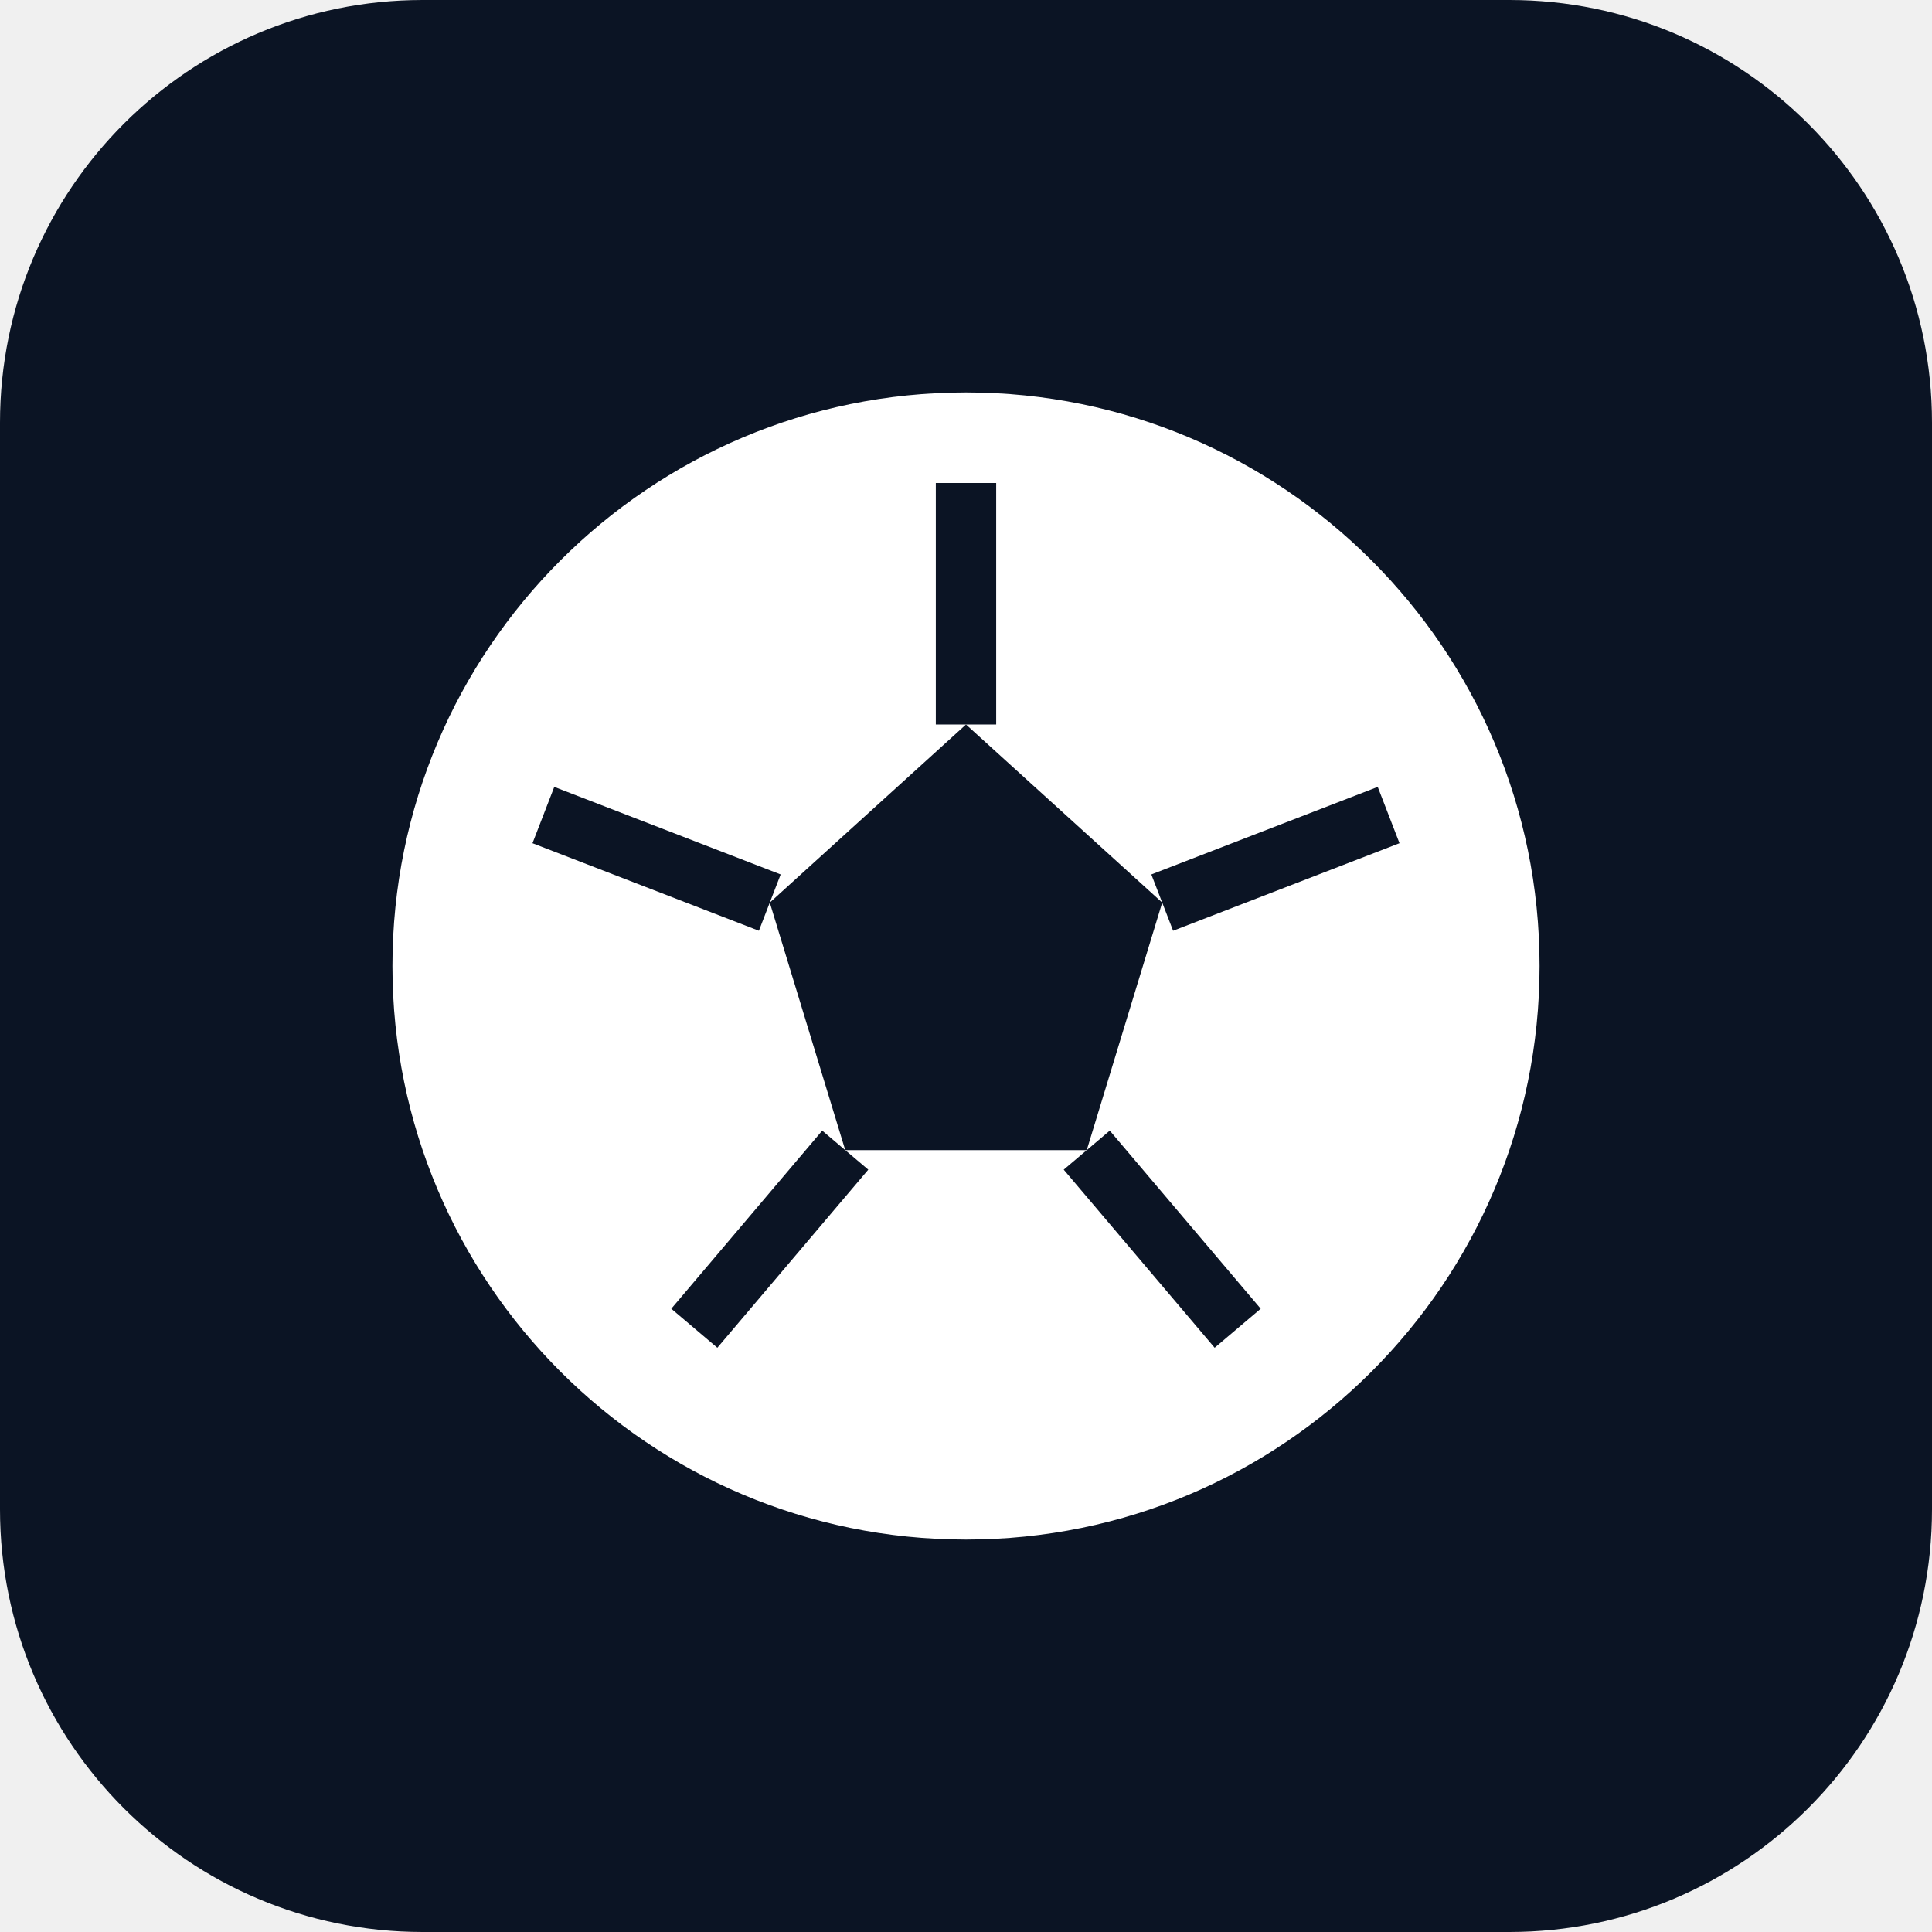
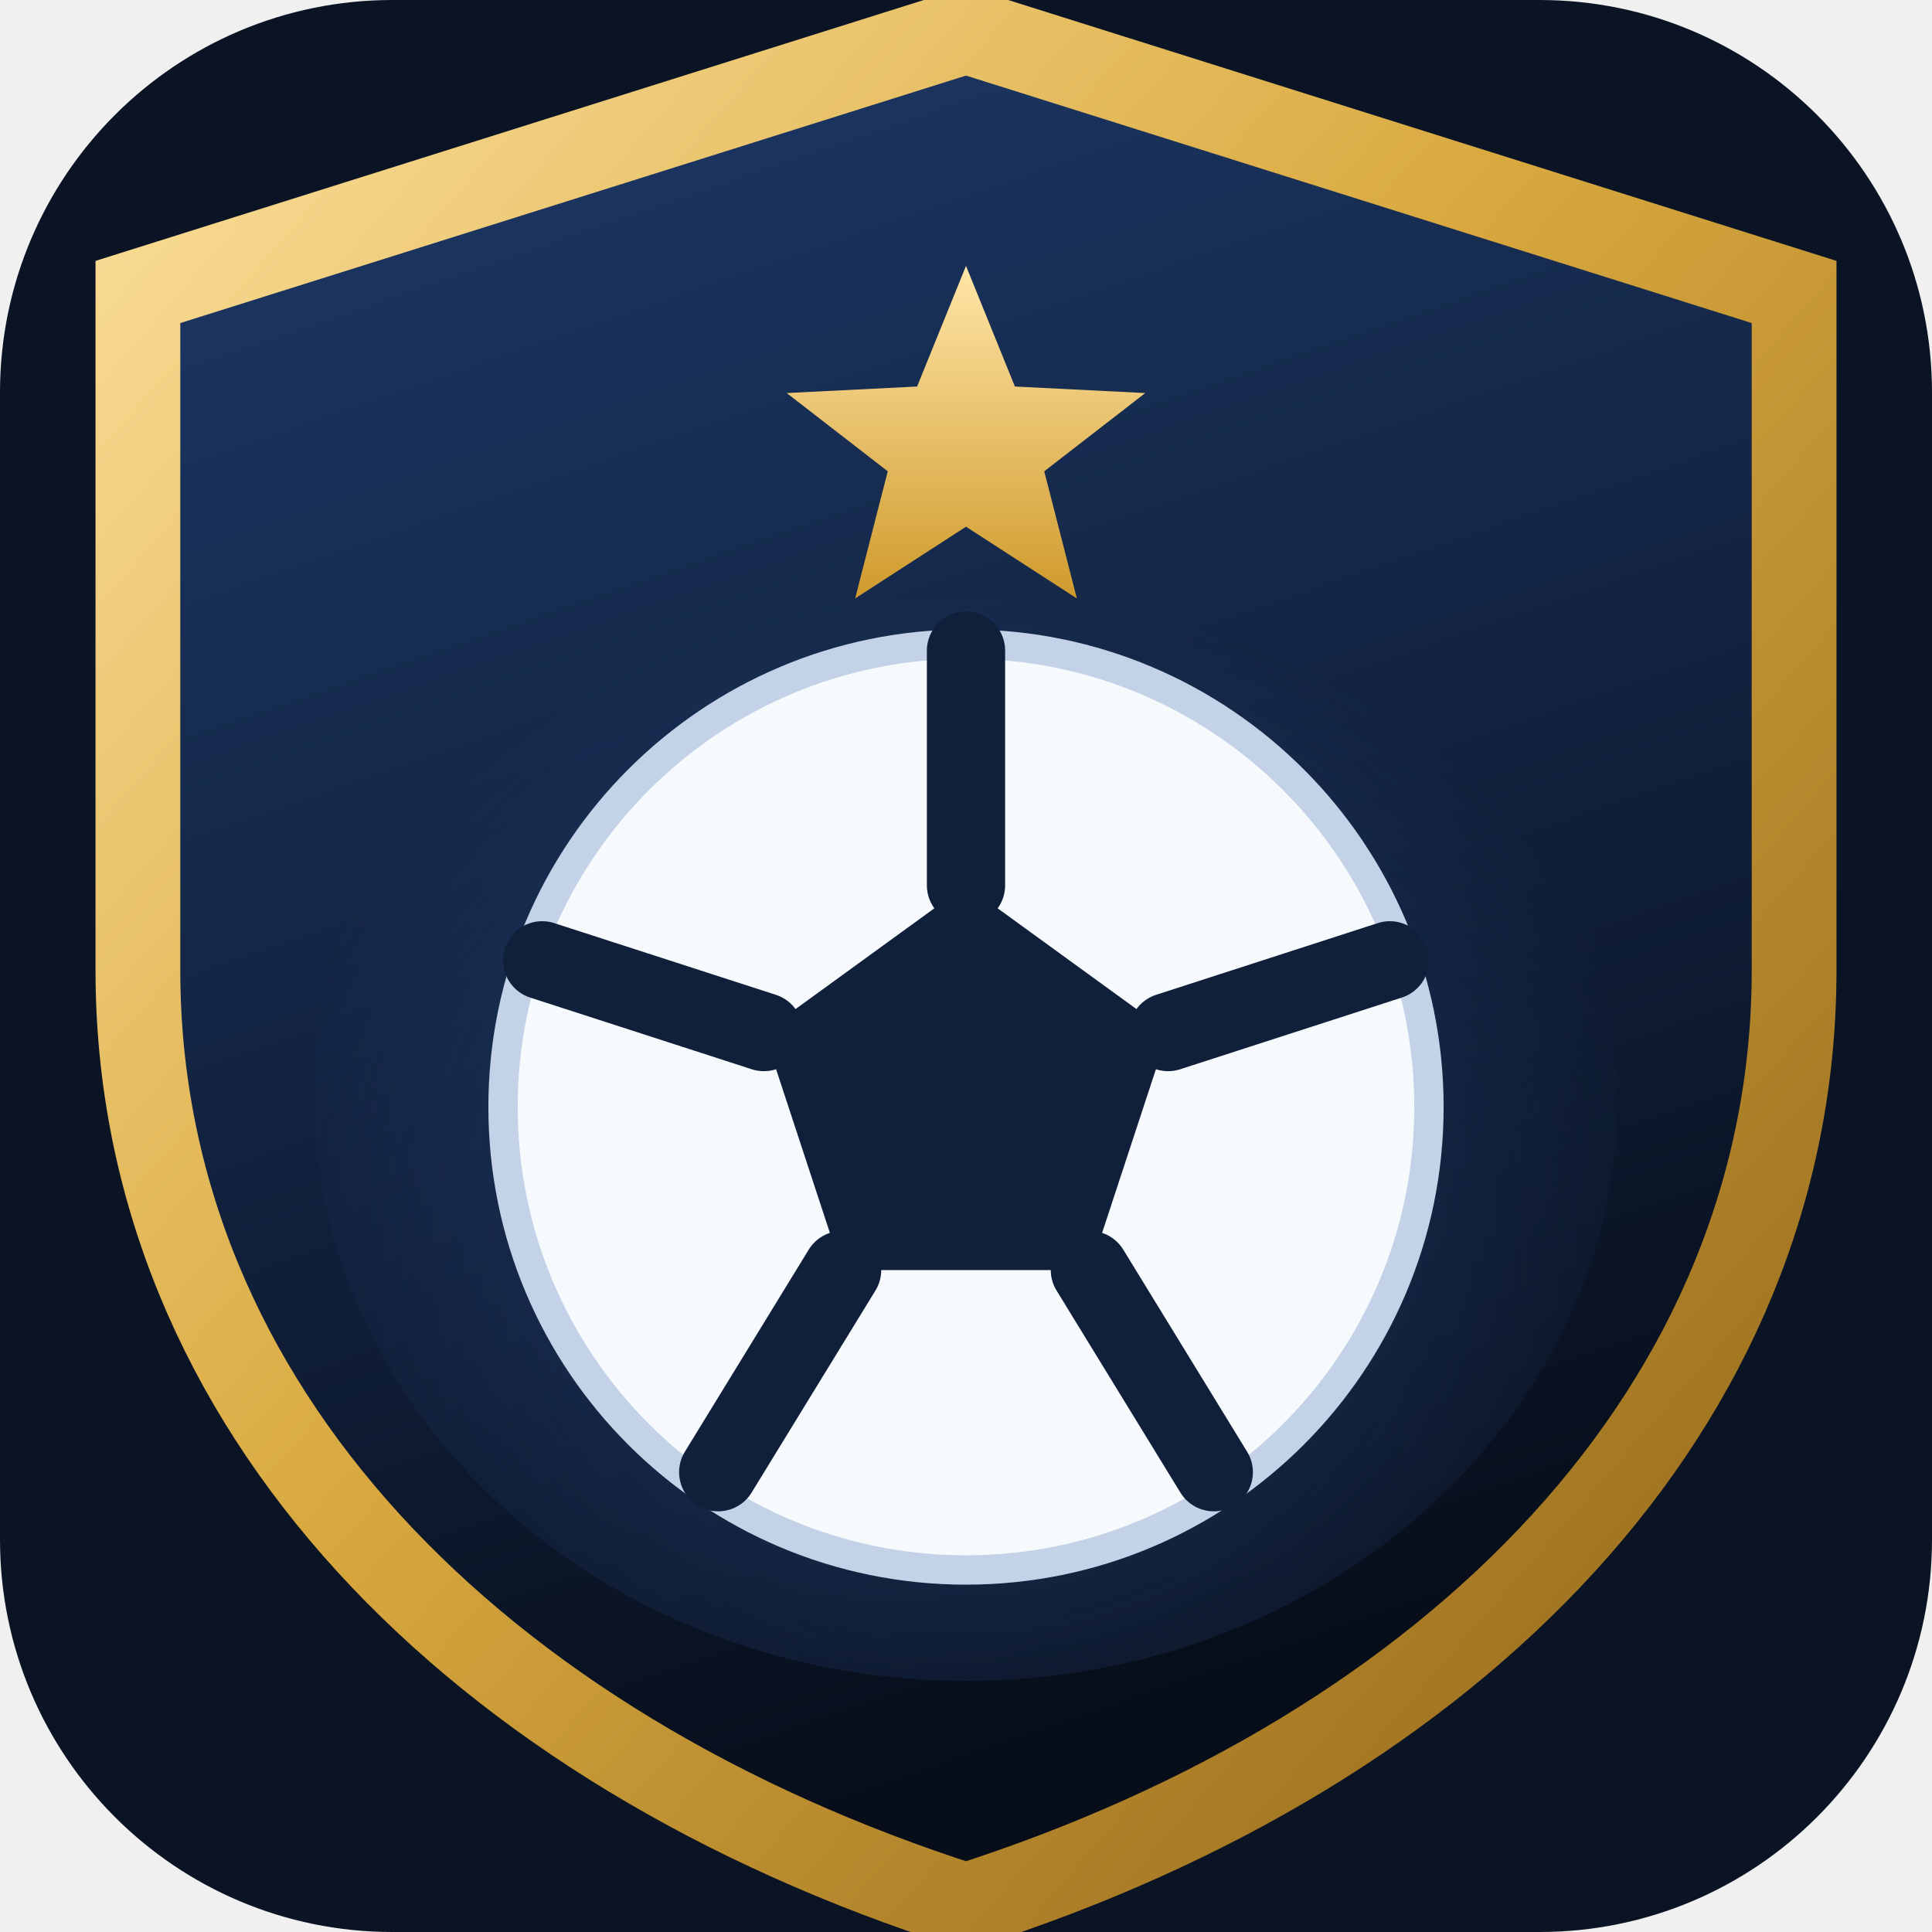
- <svg xmlns="http://www.w3.org/2000/svg" viewBox="0 0 64 64">
-   <rect width="64" height="64" rx="14" fill="#0b1424" />
-   <circle cx="32" cy="32" r="20" fill="#fff" />
-   <circle cx="32" cy="32" r="20" fill="none" stroke="#0b1424" stroke-width="2" />
-   <polygon points="32,24 38.5,29.9 36,38.1 28,38.1 25.5,29.9" fill="#0b1424" />
-   <g stroke="#0b1424" stroke-width="2">
-     <line x1="32" y1="24" x2="32" y2="16" />
-     <line x1="38.5" y1="29.9" x2="46" y2="27" />
-     <line x1="36" y1="38.1" x2="41" y2="44" />
-     <line x1="28" y1="38.1" x2="23" y2="44" />
-     <line x1="25.5" y1="29.9" x2="18" y2="27" />
+ <svg xmlns="http://www.w3.org/2000/svg" viewBox="0 0 64 64" width="64" height="64">
+   <defs>
+     <linearGradient id="s" x1="0" y1="0" x2="0.3" y2="1">
+       <stop offset="0" stop-color="#1d3b6b" />
+       <stop offset="0.55" stop-color="#122340" />
+       <stop offset="1" stop-color="#070d19" />
+     </linearGradient>
+     <linearGradient id="r" x1="0" y1="0" x2="1" y2="1">
+       <stop offset="0" stop-color="#fbdf9b" />
+       <stop offset="0.45" stop-color="#d9a93f" />
+       <stop offset="1" stop-color="#8f6318" />
+     </linearGradient>
+     <linearGradient id="g" x1="0" y1="0" x2="0" y2="1">
+       <stop offset="0" stop-color="#ffe6a8" />
+       <stop offset="1" stop-color="#d09a2c" />
+     </linearGradient>
+     <radialGradient id="l" cx="0.5" cy="0.62" r="0.55">
+       <stop offset="0" stop-color="#2f5391" stop-opacity="0.55" />
+       <stop offset="1" stop-color="#2f5391" stop-opacity="0" />
+     </radialGradient>
+   </defs>
+   <rect width="64" height="64" rx="13" fill="#0b1424" />
+   <g transform="translate(32 33) scale(1.08) translate(-32 -33)">
+     <path d="M32 3.4 57.4 11.4v20.8c0 13.4-10.4 23.9-25.4 28.7C17 56.1 6.6 45.6 6.6 32.2V11.4L32 3.4Z" fill="url(#s)" />
+     <ellipse cx="32" cy="36" rx="20" ry="18" fill="url(#l)" />
+     <path d="M32 3.4 57.4 11.4v20.8c0 13.4-10.4 23.9-25.4 28.7C17 56.1 6.6 45.6 6.6 32.2V11.4L32 3.4Z" fill="none" stroke="url(#r)" stroke-width="2.6" />
+     <path d="M32 10.6 33.5 14.3 37.5 14.5 34.4 16.9 35.4 20.8 32 18.6 28.6 20.8 29.6 16.9 26.5 14.5 30.5 14.3Z" fill="url(#g)" />
+     <circle cx="32" cy="36.4" r="14.2" fill="#f7fafd" />
+     <circle cx="32" cy="36.4" r="14.2" fill="none" stroke="#c3d2e6" stroke-width="0.9" />
+     <polygon points="32,29.6 38.2,34.1 35.8,41.4 28.2,41.4 25.8,34.1" fill="#101f3a" />
+     <g stroke="#101f3a" stroke-width="2.4" stroke-linecap="round">
+       <line x1="32" y1="29.6" x2="32" y2="22.4" />
+       <line x1="38.2" y1="34.1" x2="45" y2="31.9" />
+       <line x1="35.8" y1="41.4" x2="39.6" y2="47.6" />
+       <line x1="28.2" y1="41.4" x2="24.4" y2="47.6" />
+       <line x1="25.8" y1="34.1" x2="19" y2="31.9" />
+     </g>
  </g>
</svg>
